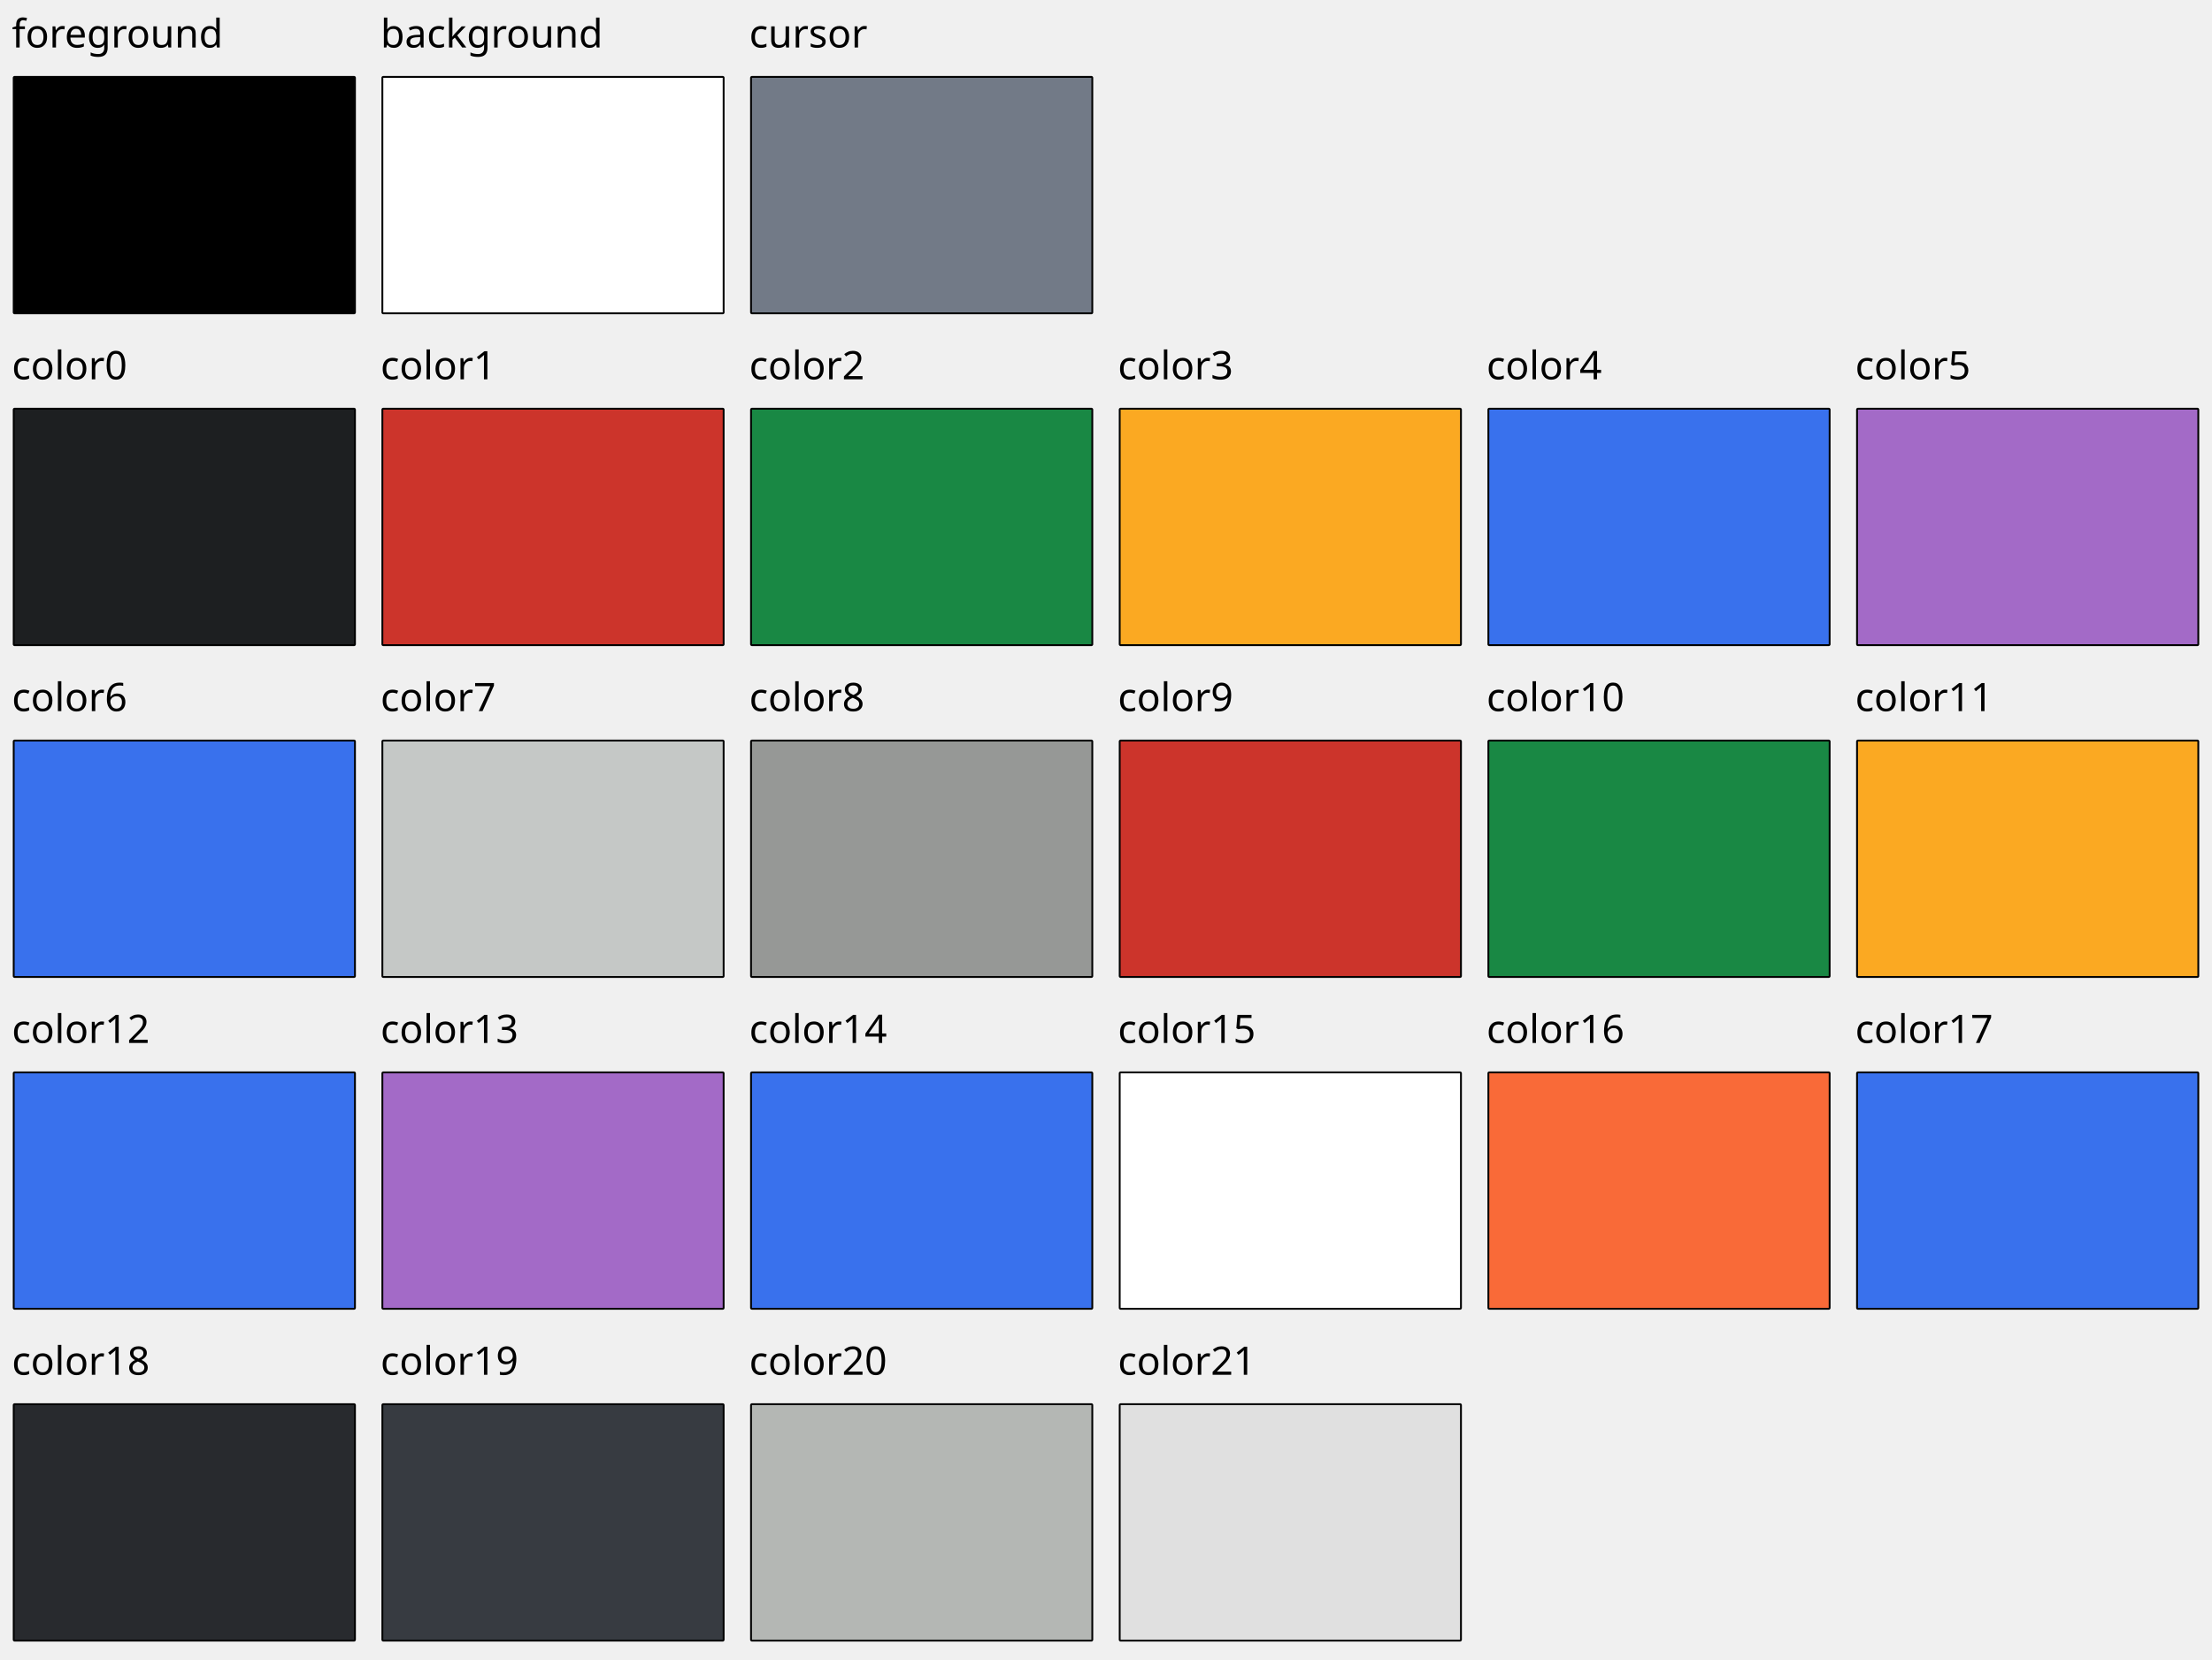
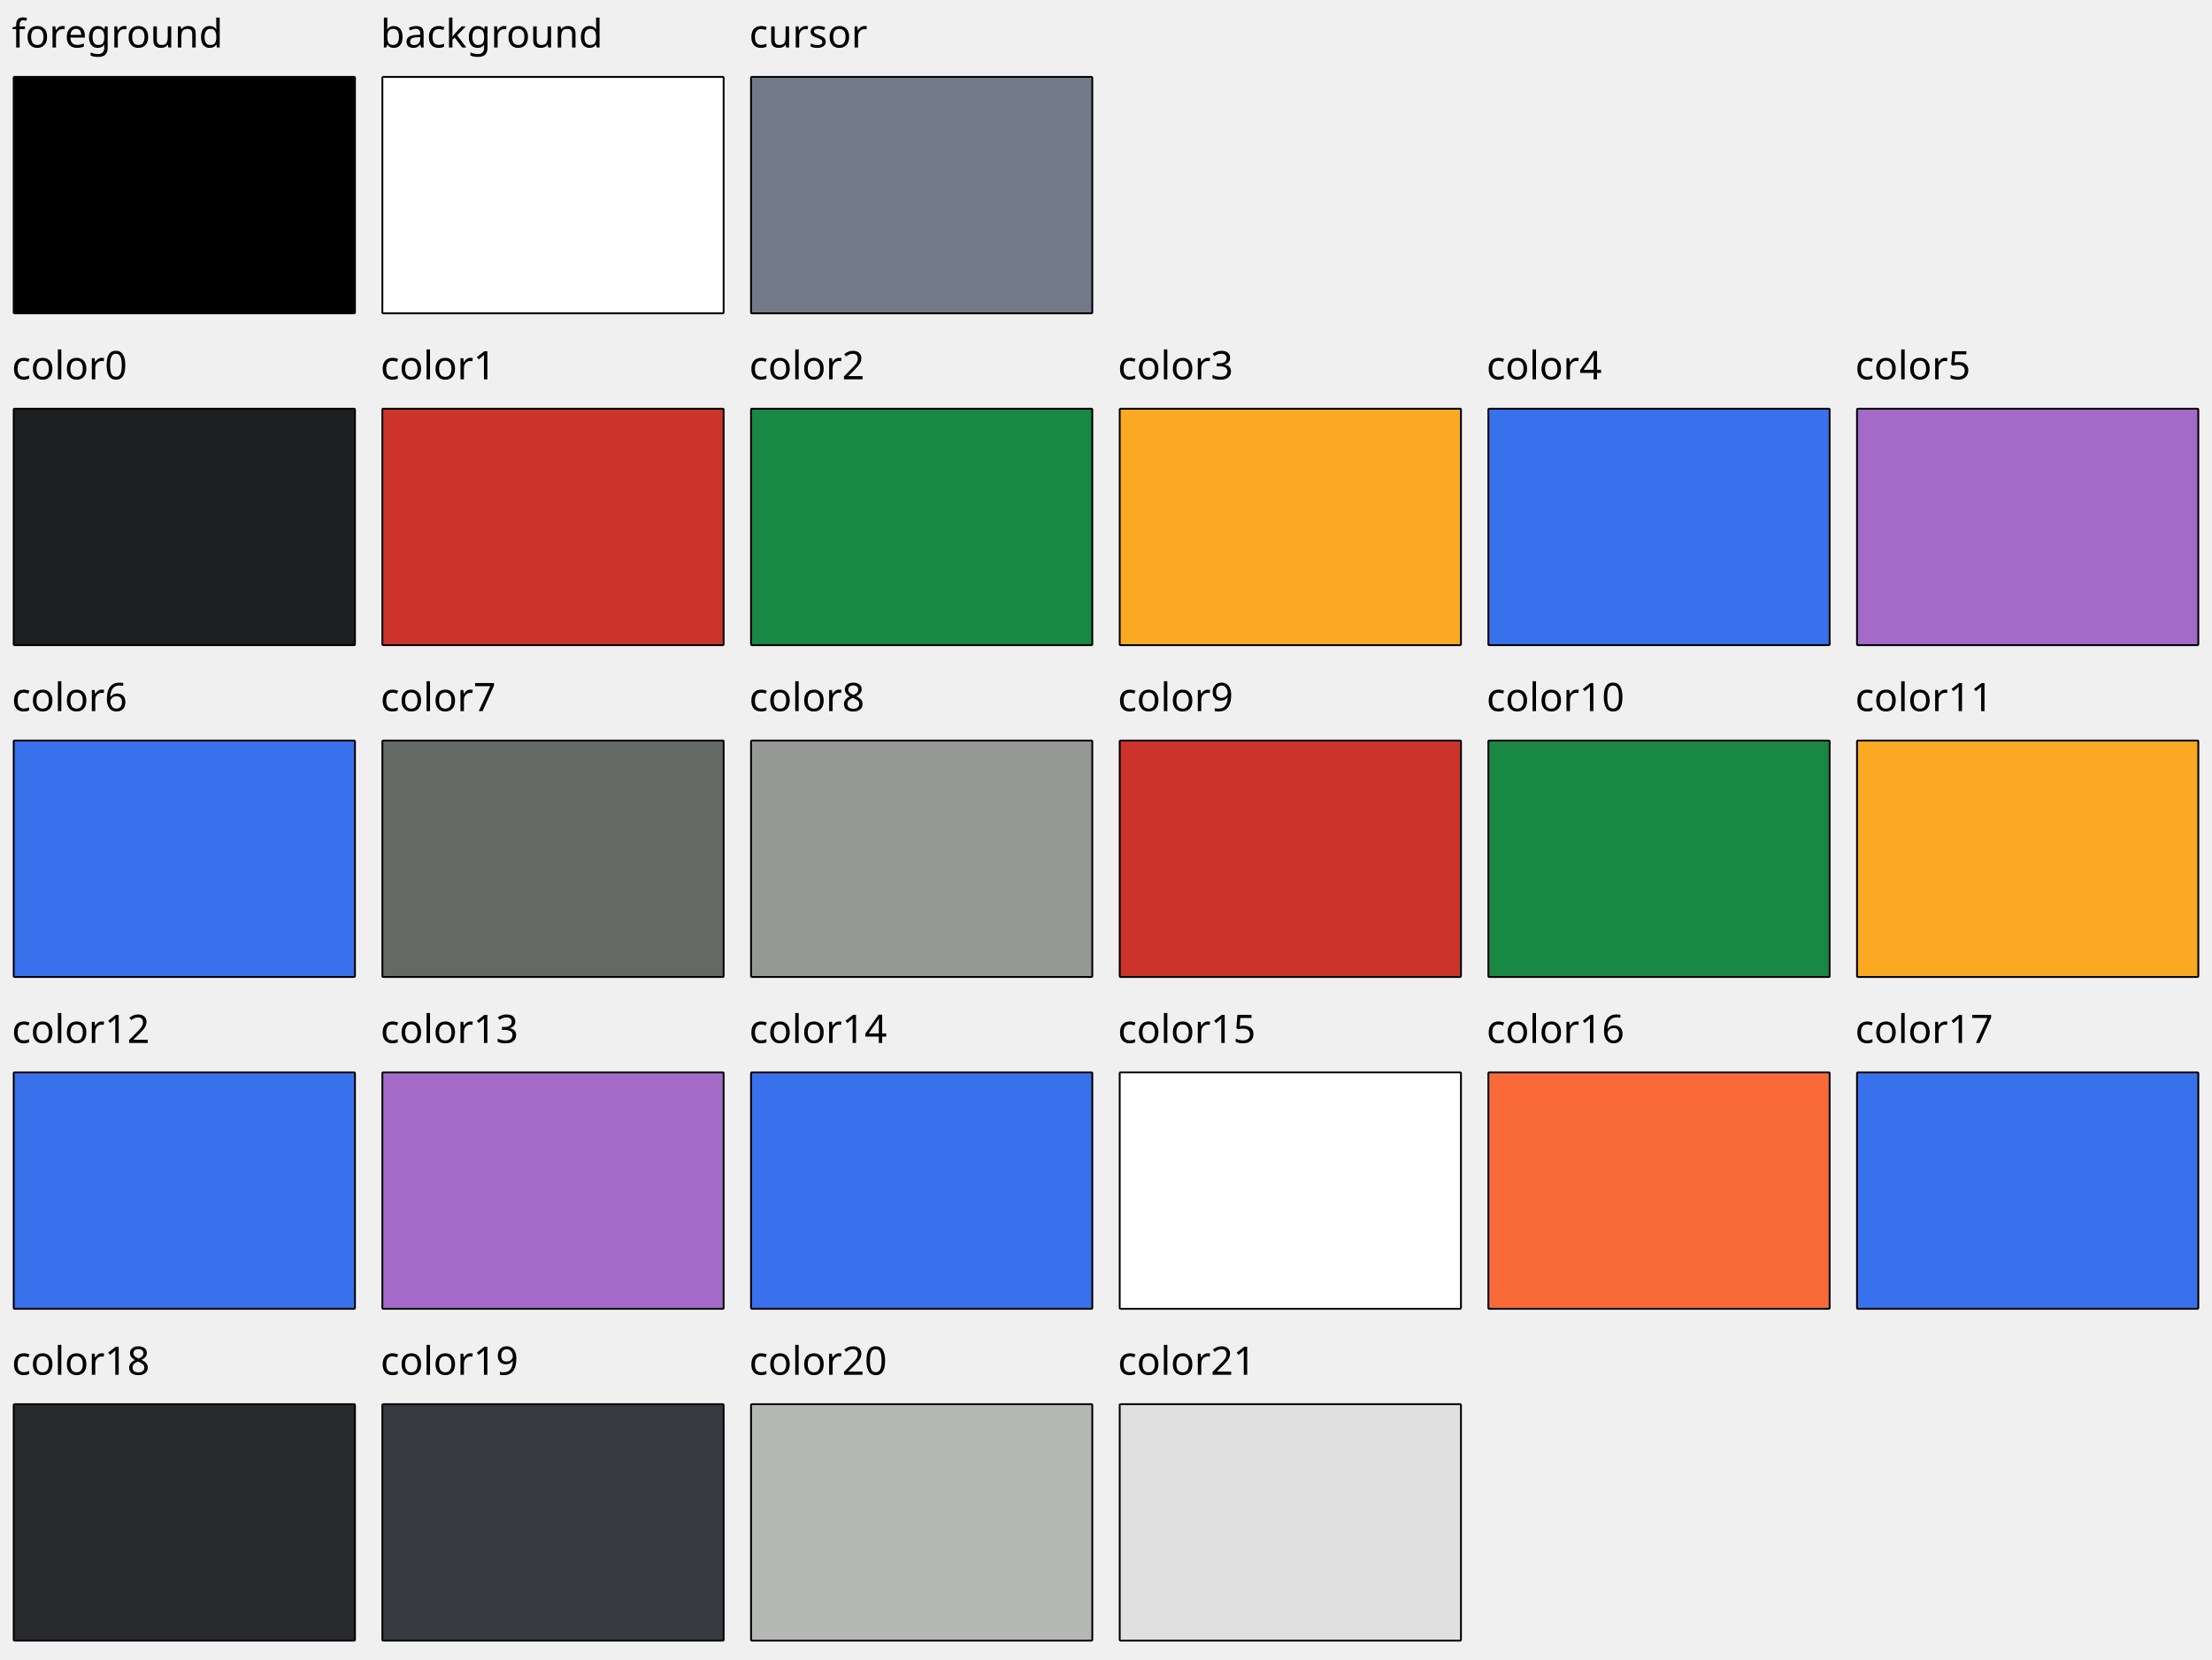
<svg xmlns="http://www.w3.org/2000/svg" version="1.1" id="svg2" width="1200" height="900" viewBox="0 0 1200 900">
  <defs id="defs6" />
  <g id="g10">
    <g id="g848" transform="translate(-14.51353,-19.16231)">
      <text xml:space="preserve" style="font-size:21.333px;line-height:1.25;font-family:sans-serif" x="20.958" y="44.91" id="text841">
        <tspan id="tspan839" x="20.958" y="44.91">foreground</tspan>
      </text>
      <rect style="fill:#000000;fill-opacity:1;stroke:#000000;stroke-width:2;stroke-linecap:round;stroke-linejoin:round;stroke-miterlimit:4;stroke-dasharray:none;paint-order:stroke markers fill" id="rect843" width="184.132" height="127.246" x="22.448" y="61.377" />
    </g>
    <g id="g872" transform="translate(185.4865,-19.16231)">
      <text xml:space="preserve" style="font-size:21.333px;line-height:1.25;font-family:sans-serif" x="20.958" y="44.91" id="text868">
        <tspan id="tspan866" x="20.958" y="44.91">background</tspan>
      </text>
      <rect style="fill:#ffffff;fill-opacity:1;stroke:#000000;stroke-width:2;stroke-linecap:round;stroke-linejoin:round;stroke-miterlimit:4;stroke-dasharray:none;paint-order:stroke markers fill" id="rect870" width="184.132" height="127.246" x="22.448" y="61.377" />
    </g>
    <g id="g880" transform="translate(385.4865,-19.16231)">
      <text xml:space="preserve" style="font-size:21.333px;line-height:1.25;font-family:sans-serif" x="20.958" y="44.91" id="text876">
        <tspan id="tspan874" x="20.958" y="44.91">cursor</tspan>
      </text>
      <rect style="fill:#727a87;fill-opacity:1;stroke:#000000;stroke-width:2;stroke-linecap:round;stroke-linejoin:round;stroke-miterlimit:4;stroke-dasharray:none;paint-order:stroke markers fill" id="rect878" width="184.132" height="127.246" x="22.448" y="61.377" />
    </g>
    <g id="g910" transform="translate(-14.51353,160.8377)">
      <text xml:space="preserve" style="font-size:21.333px;line-height:1.25;font-family:sans-serif" x="20.958" y="44.91" id="text906">
        <tspan id="tspan904" x="20.958" y="44.91">color0</tspan>
      </text>
      <rect style="fill:#1d1f21;fill-opacity:1;stroke:#000000;stroke-width:2;stroke-linecap:round;stroke-linejoin:round;stroke-miterlimit:4;stroke-dasharray:none;paint-order:stroke markers fill" id="rect908" width="184.132" height="127.246" x="22.448" y="61.377" />
    </g>
    <g id="g918" transform="translate(185.4865,160.8377)">
      <text xml:space="preserve" style="font-size:21.333px;line-height:1.25;font-family:sans-serif" x="20.958" y="44.91" id="text914">
        <tspan id="tspan912" x="20.958" y="44.91">color1</tspan>
      </text>
      <rect style="fill:#cc342b;fill-opacity:1;stroke:#000000;stroke-width:2;stroke-linecap:round;stroke-linejoin:round;stroke-miterlimit:4;stroke-dasharray:none;paint-order:stroke markers fill" id="rect916" width="184.132" height="127.246" x="22.448" y="61.377" />
    </g>
    <g id="g926" transform="translate(385.4865,160.8377)">
      <text xml:space="preserve" style="font-size:21.333px;line-height:1.25;font-family:sans-serif" x="20.958" y="44.91" id="text922">
        <tspan id="tspan920" x="20.958" y="44.91">color2</tspan>
      </text>
      <rect style="fill:#198844;fill-opacity:1;stroke:#000000;stroke-width:2;stroke-linecap:round;stroke-linejoin:round;stroke-miterlimit:4;stroke-dasharray:none;paint-order:stroke markers fill" id="rect924" width="184.132" height="127.246" x="22.448" y="61.377" />
    </g>
    <g id="g934" transform="translate(585.4865,160.8377)">
      <text xml:space="preserve" style="font-size:21.333px;line-height:1.25;font-family:sans-serif" x="20.958" y="44.91" id="text930">
        <tspan id="tspan928" x="20.958" y="44.91">color3</tspan>
      </text>
      <rect style="fill:#fba922;fill-opacity:1;stroke:#000000;stroke-width:2;stroke-linecap:round;stroke-linejoin:round;stroke-miterlimit:4;stroke-dasharray:none;paint-order:stroke markers fill" id="rect932" width="184.132" height="127.246" x="22.448" y="61.377" />
    </g>
    <g id="g942" transform="translate(785.4865,160.8377)">
      <text xml:space="preserve" style="font-size:21.333px;line-height:1.25;font-family:sans-serif" x="20.958" y="44.91" id="text938">
        <tspan id="tspan936" x="20.958" y="44.91">color4</tspan>
      </text>
      <rect style="fill:#3971ed;fill-opacity:1;stroke:#000000;stroke-width:2;stroke-linecap:round;stroke-linejoin:round;stroke-miterlimit:4;stroke-dasharray:none;paint-order:stroke markers fill" id="rect940" width="184.132" height="127.246" x="22.448" y="61.377" />
    </g>
    <g id="g950" transform="translate(985.4865,160.8377)">
      <text xml:space="preserve" style="font-size:21.333px;line-height:1.25;font-family:sans-serif" x="20.958" y="44.91" id="text946">
        <tspan id="tspan944" x="20.958" y="44.91">color5</tspan>
      </text>
      <rect style="fill:#a36ac7;fill-opacity:1;stroke:#000000;stroke-width:2;stroke-linecap:round;stroke-linejoin:round;stroke-miterlimit:4;stroke-dasharray:none;paint-order:stroke markers fill" id="rect948" width="184.132" height="127.246" x="22.448" y="61.377" />
    </g>
    <g id="g958" transform="translate(-14.51353,340.8377)">
      <text xml:space="preserve" style="font-size:21.333px;line-height:1.25;font-family:sans-serif" x="20.958" y="44.91" id="text954">
        <tspan id="tspan952" x="20.958" y="44.91">color6</tspan>
      </text>
      <rect style="fill:#3971ed;fill-opacity:1;stroke:#000000;stroke-width:2;stroke-linecap:round;stroke-linejoin:round;stroke-miterlimit:4;stroke-dasharray:none;paint-order:stroke markers fill" id="rect956" width="184.132" height="127.246" x="22.448" y="61.377" />
    </g>
    <g id="g966" transform="translate(185.4865,340.8377)">
      <text xml:space="preserve" style="font-size:21.333px;line-height:1.25;font-family:sans-serif" x="20.958" y="44.91" id="text962">
        <tspan id="tspan960" x="20.958" y="44.91">color7</tspan>
      </text>
-       <rect style="fill:#c5c8c6;fill-opacity:1;stroke:#000000;stroke-width:2;stroke-linecap:round;stroke-linejoin:round;stroke-miterlimit:4;stroke-dasharray:none;paint-order:stroke markers fill" id="rect964" width="184.132" height="127.246" x="22.448" y="61.377" />
+       <rect style="fill:#646965;fill-opacity:1;stroke:#000000;stroke-width:2;stroke-linecap:round;stroke-linejoin:round;stroke-miterlimit:4;stroke-dasharray:none;paint-order:stroke markers fill" id="rect964" width="184.132" height="127.246" x="22.448" y="61.377" />
    </g>
    <g id="g974" transform="translate(385.4865,340.8377)">
      <text xml:space="preserve" style="font-size:21.333px;line-height:1.25;font-family:sans-serif" x="20.958" y="44.91" id="text970">
        <tspan id="tspan968" x="20.958" y="44.91">color8</tspan>
      </text>
      <rect style="fill:#969896;fill-opacity:1;stroke:#000000;stroke-width:2;stroke-linecap:round;stroke-linejoin:round;stroke-miterlimit:4;stroke-dasharray:none;paint-order:stroke markers fill" id="rect972" width="184.132" height="127.246" x="22.448" y="61.377" />
    </g>
    <g id="g982" transform="translate(585.4865,340.8377)">
      <text xml:space="preserve" style="font-size:21.333px;line-height:1.25;font-family:sans-serif" x="20.958" y="44.91" id="text978">
        <tspan id="tspan976" x="20.958" y="44.91">color9</tspan>
      </text>
      <rect style="fill:#cc342b;fill-opacity:1;stroke:#000000;stroke-width:2;stroke-linecap:round;stroke-linejoin:round;stroke-miterlimit:4;stroke-dasharray:none;paint-order:stroke markers fill" id="rect980" width="184.132" height="127.246" x="22.448" y="61.377" />
    </g>
    <g id="g990" transform="translate(785.4865,340.8377)">
      <text xml:space="preserve" style="font-size:21.333px;line-height:1.25;font-family:sans-serif" x="20.958" y="44.91" id="text986">
        <tspan id="tspan984" x="20.958" y="44.91">color10</tspan>
      </text>
      <rect style="fill:#198844;fill-opacity:1;stroke:#000000;stroke-width:2;stroke-linecap:round;stroke-linejoin:round;stroke-miterlimit:4;stroke-dasharray:none;paint-order:stroke markers fill" id="rect988" width="184.132" height="127.246" x="22.448" y="61.377" />
    </g>
    <g id="g998" transform="translate(985.4865,340.8377)">
      <text xml:space="preserve" style="font-size:21.333px;line-height:1.25;font-family:sans-serif" x="20.958" y="44.91" id="text994">
        <tspan id="tspan992" x="20.958" y="44.91">color11</tspan>
      </text>
      <rect style="fill:#fba922;fill-opacity:1;stroke:#000000;stroke-width:2;stroke-linecap:round;stroke-linejoin:round;stroke-miterlimit:4;stroke-dasharray:none;paint-order:stroke markers fill" id="rect996" width="184.132" height="127.246" x="22.448" y="61.377" />
    </g>
    <g id="g1006" transform="translate(-14.51353,520.8377)">
      <text xml:space="preserve" style="font-size:21.333px;line-height:1.25;font-family:sans-serif" x="20.958" y="44.91" id="text1002">
        <tspan id="tspan1000" x="20.958" y="44.91">color12</tspan>
      </text>
      <rect style="fill:#3971ed;fill-opacity:1;stroke:#000000;stroke-width:2;stroke-linecap:round;stroke-linejoin:round;stroke-miterlimit:4;stroke-dasharray:none;paint-order:stroke markers fill" id="rect1004" width="184.132" height="127.246" x="22.448" y="61.377" />
    </g>
    <g id="g1014" transform="translate(185.4865,520.8377)">
      <text xml:space="preserve" style="font-size:21.333px;line-height:1.25;font-family:sans-serif" x="20.958" y="44.91" id="text1010">
        <tspan id="tspan1008" x="20.958" y="44.91">color13</tspan>
      </text>
      <rect style="fill:#a36ac7;fill-opacity:1;stroke:#000000;stroke-width:2;stroke-linecap:round;stroke-linejoin:round;stroke-miterlimit:4;stroke-dasharray:none;paint-order:stroke markers fill" id="rect1012" width="184.132" height="127.246" x="22.448" y="61.377" />
    </g>
    <g id="g1022" transform="translate(385.4865,520.8377)">
      <text xml:space="preserve" style="font-size:21.333px;line-height:1.25;font-family:sans-serif" x="20.958" y="44.91" id="text1018">
        <tspan id="tspan1016" x="20.958" y="44.91">color14</tspan>
      </text>
      <rect style="fill:#3971ed;fill-opacity:1;stroke:#000000;stroke-width:2;stroke-linecap:round;stroke-linejoin:round;stroke-miterlimit:4;stroke-dasharray:none;paint-order:stroke markers fill" id="rect1020" width="184.132" height="127.246" x="22.448" y="61.377" />
    </g>
    <g id="g1030" transform="translate(585.4865,520.8377)">
      <text xml:space="preserve" style="font-size:21.333px;line-height:1.25;font-family:sans-serif" x="20.958" y="44.91" id="text1026">
        <tspan id="tspan1024" x="20.958" y="44.91">color15</tspan>
      </text>
      <rect style="fill:#ffffff;fill-opacity:1;stroke:#000000;stroke-width:2;stroke-linecap:round;stroke-linejoin:round;stroke-miterlimit:4;stroke-dasharray:none;paint-order:stroke markers fill" id="rect1028" width="184.132" height="127.246" x="22.448" y="61.377" />
    </g>
    <g id="g1038" transform="translate(785.4865,520.8377)">
      <text xml:space="preserve" style="font-size:21.333px;line-height:1.25;font-family:sans-serif" x="20.958" y="44.91" id="text1034">
        <tspan id="tspan1032" x="20.958" y="44.91">color16</tspan>
      </text>
      <rect style="fill:#f96a38;fill-opacity:1;stroke:#000000;stroke-width:2;stroke-linecap:round;stroke-linejoin:round;stroke-miterlimit:4;stroke-dasharray:none;paint-order:stroke markers fill" id="rect1036" width="184.132" height="127.246" x="22.448" y="61.377" />
    </g>
    <g id="g1046" transform="translate(985.4865,520.8377)">
      <text xml:space="preserve" style="font-size:21.333px;line-height:1.25;font-family:sans-serif" x="20.958" y="44.91" id="text1042">
        <tspan id="tspan1040" x="20.958" y="44.91">color17</tspan>
      </text>
      <rect style="fill:#3971ed;fill-opacity:1;stroke:#000000;stroke-width:2;stroke-linecap:round;stroke-linejoin:round;stroke-miterlimit:4;stroke-dasharray:none;paint-order:stroke markers fill" id="rect1044" width="184.132" height="127.246" x="22.448" y="61.377" />
    </g>
    <g id="g1054" transform="translate(-14.51353,700.8377)">
      <text xml:space="preserve" style="font-size:21.333px;line-height:1.25;font-family:sans-serif" x="20.958" y="44.91" id="text1050">
        <tspan id="tspan1048" x="20.958" y="44.91">color18</tspan>
      </text>
      <rect style="fill:#282a2e;fill-opacity:1;stroke:#000000;stroke-width:2;stroke-linecap:round;stroke-linejoin:round;stroke-miterlimit:4;stroke-dasharray:none;paint-order:stroke markers fill" id="rect1052" width="184.132" height="127.246" x="22.448" y="61.377" />
    </g>
    <g id="g1062" transform="translate(185.4865,700.8377)">
      <text xml:space="preserve" style="font-size:21.333px;line-height:1.25;font-family:sans-serif" x="20.958" y="44.91" id="text1058">
        <tspan id="tspan1056" x="20.958" y="44.91">color19</tspan>
      </text>
      <rect style="fill:#373b41;fill-opacity:1;stroke:#000000;stroke-width:2;stroke-linecap:round;stroke-linejoin:round;stroke-miterlimit:4;stroke-dasharray:none;paint-order:stroke markers fill" id="rect1060" width="184.132" height="127.246" x="22.448" y="61.377" />
    </g>
    <g id="g1070" transform="translate(385.4865,700.8377)">
      <text xml:space="preserve" style="font-size:21.333px;line-height:1.25;font-family:sans-serif" x="20.958" y="44.91" id="text1066">
        <tspan id="tspan1064" x="20.958" y="44.91">color20</tspan>
      </text>
      <rect style="fill:#b4b7b4;fill-opacity:1;stroke:#000000;stroke-width:2;stroke-linecap:round;stroke-linejoin:round;stroke-miterlimit:4;stroke-dasharray:none;paint-order:stroke markers fill" id="rect1068" width="184.132" height="127.246" x="22.448" y="61.377" />
    </g>
    <g id="g1078" transform="translate(585.4865,700.8377)">
      <text xml:space="preserve" style="font-size:21.333px;line-height:1.25;font-family:sans-serif" x="20.958" y="44.91" id="text1074">
        <tspan id="tspan1072" x="20.958" y="44.91">color21</tspan>
      </text>
      <rect style="fill:#e0e0e0;fill-opacity:1;stroke:#000000;stroke-width:2;stroke-linecap:round;stroke-linejoin:round;stroke-miterlimit:4;stroke-dasharray:none;paint-order:stroke markers fill" id="rect1076" width="184.132" height="127.246" x="22.448" y="61.377" />
    </g>
  </g>
</svg>
